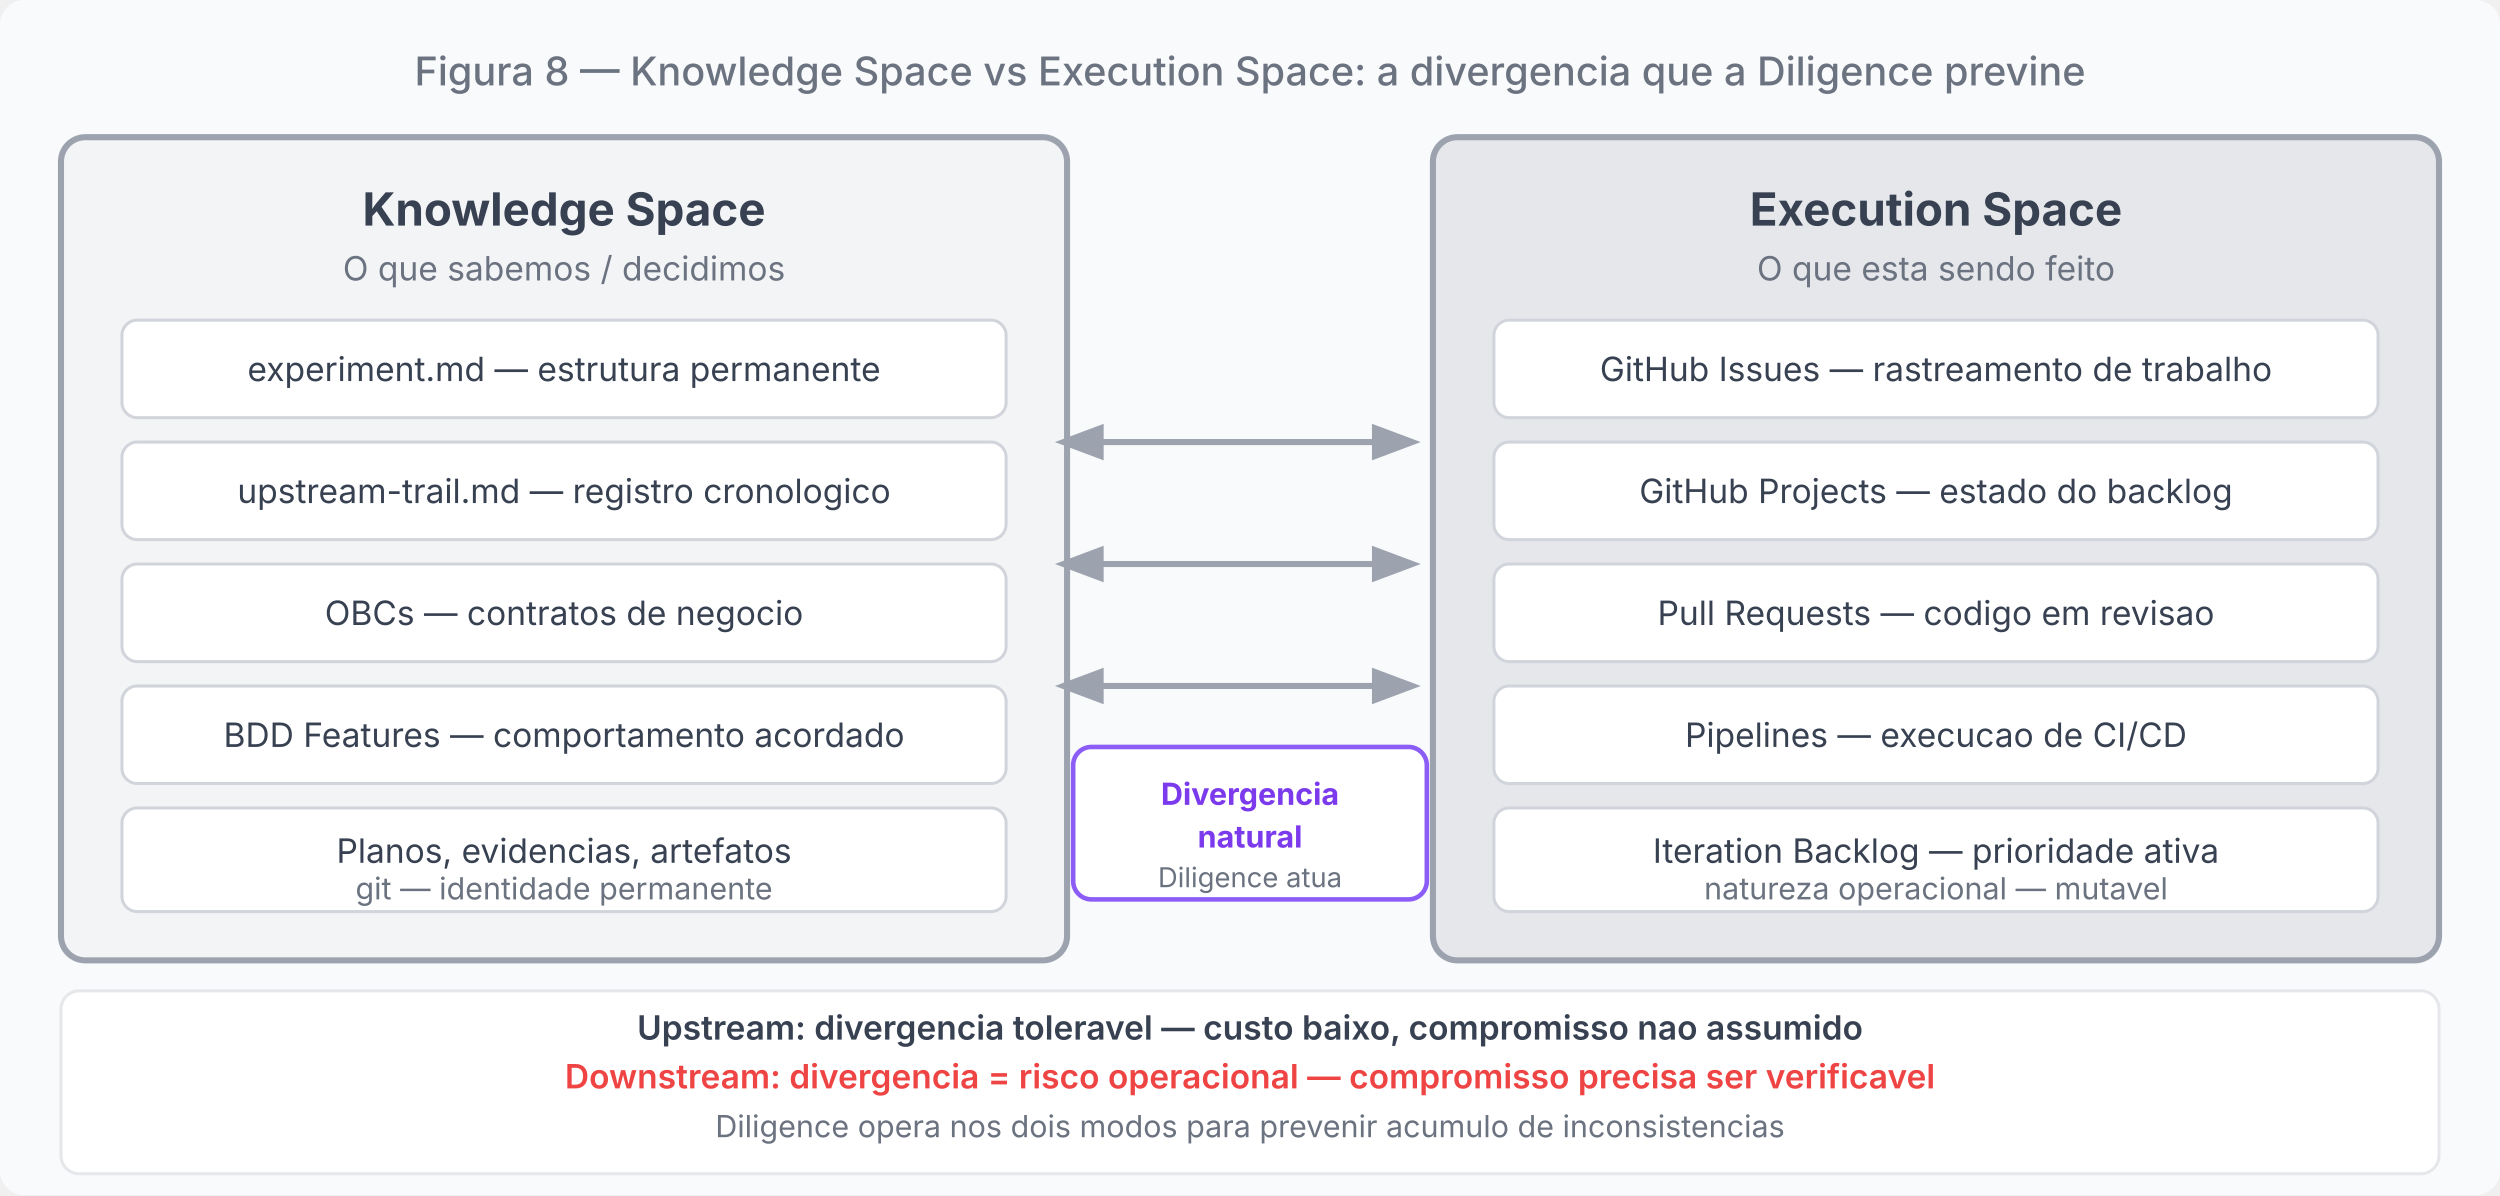
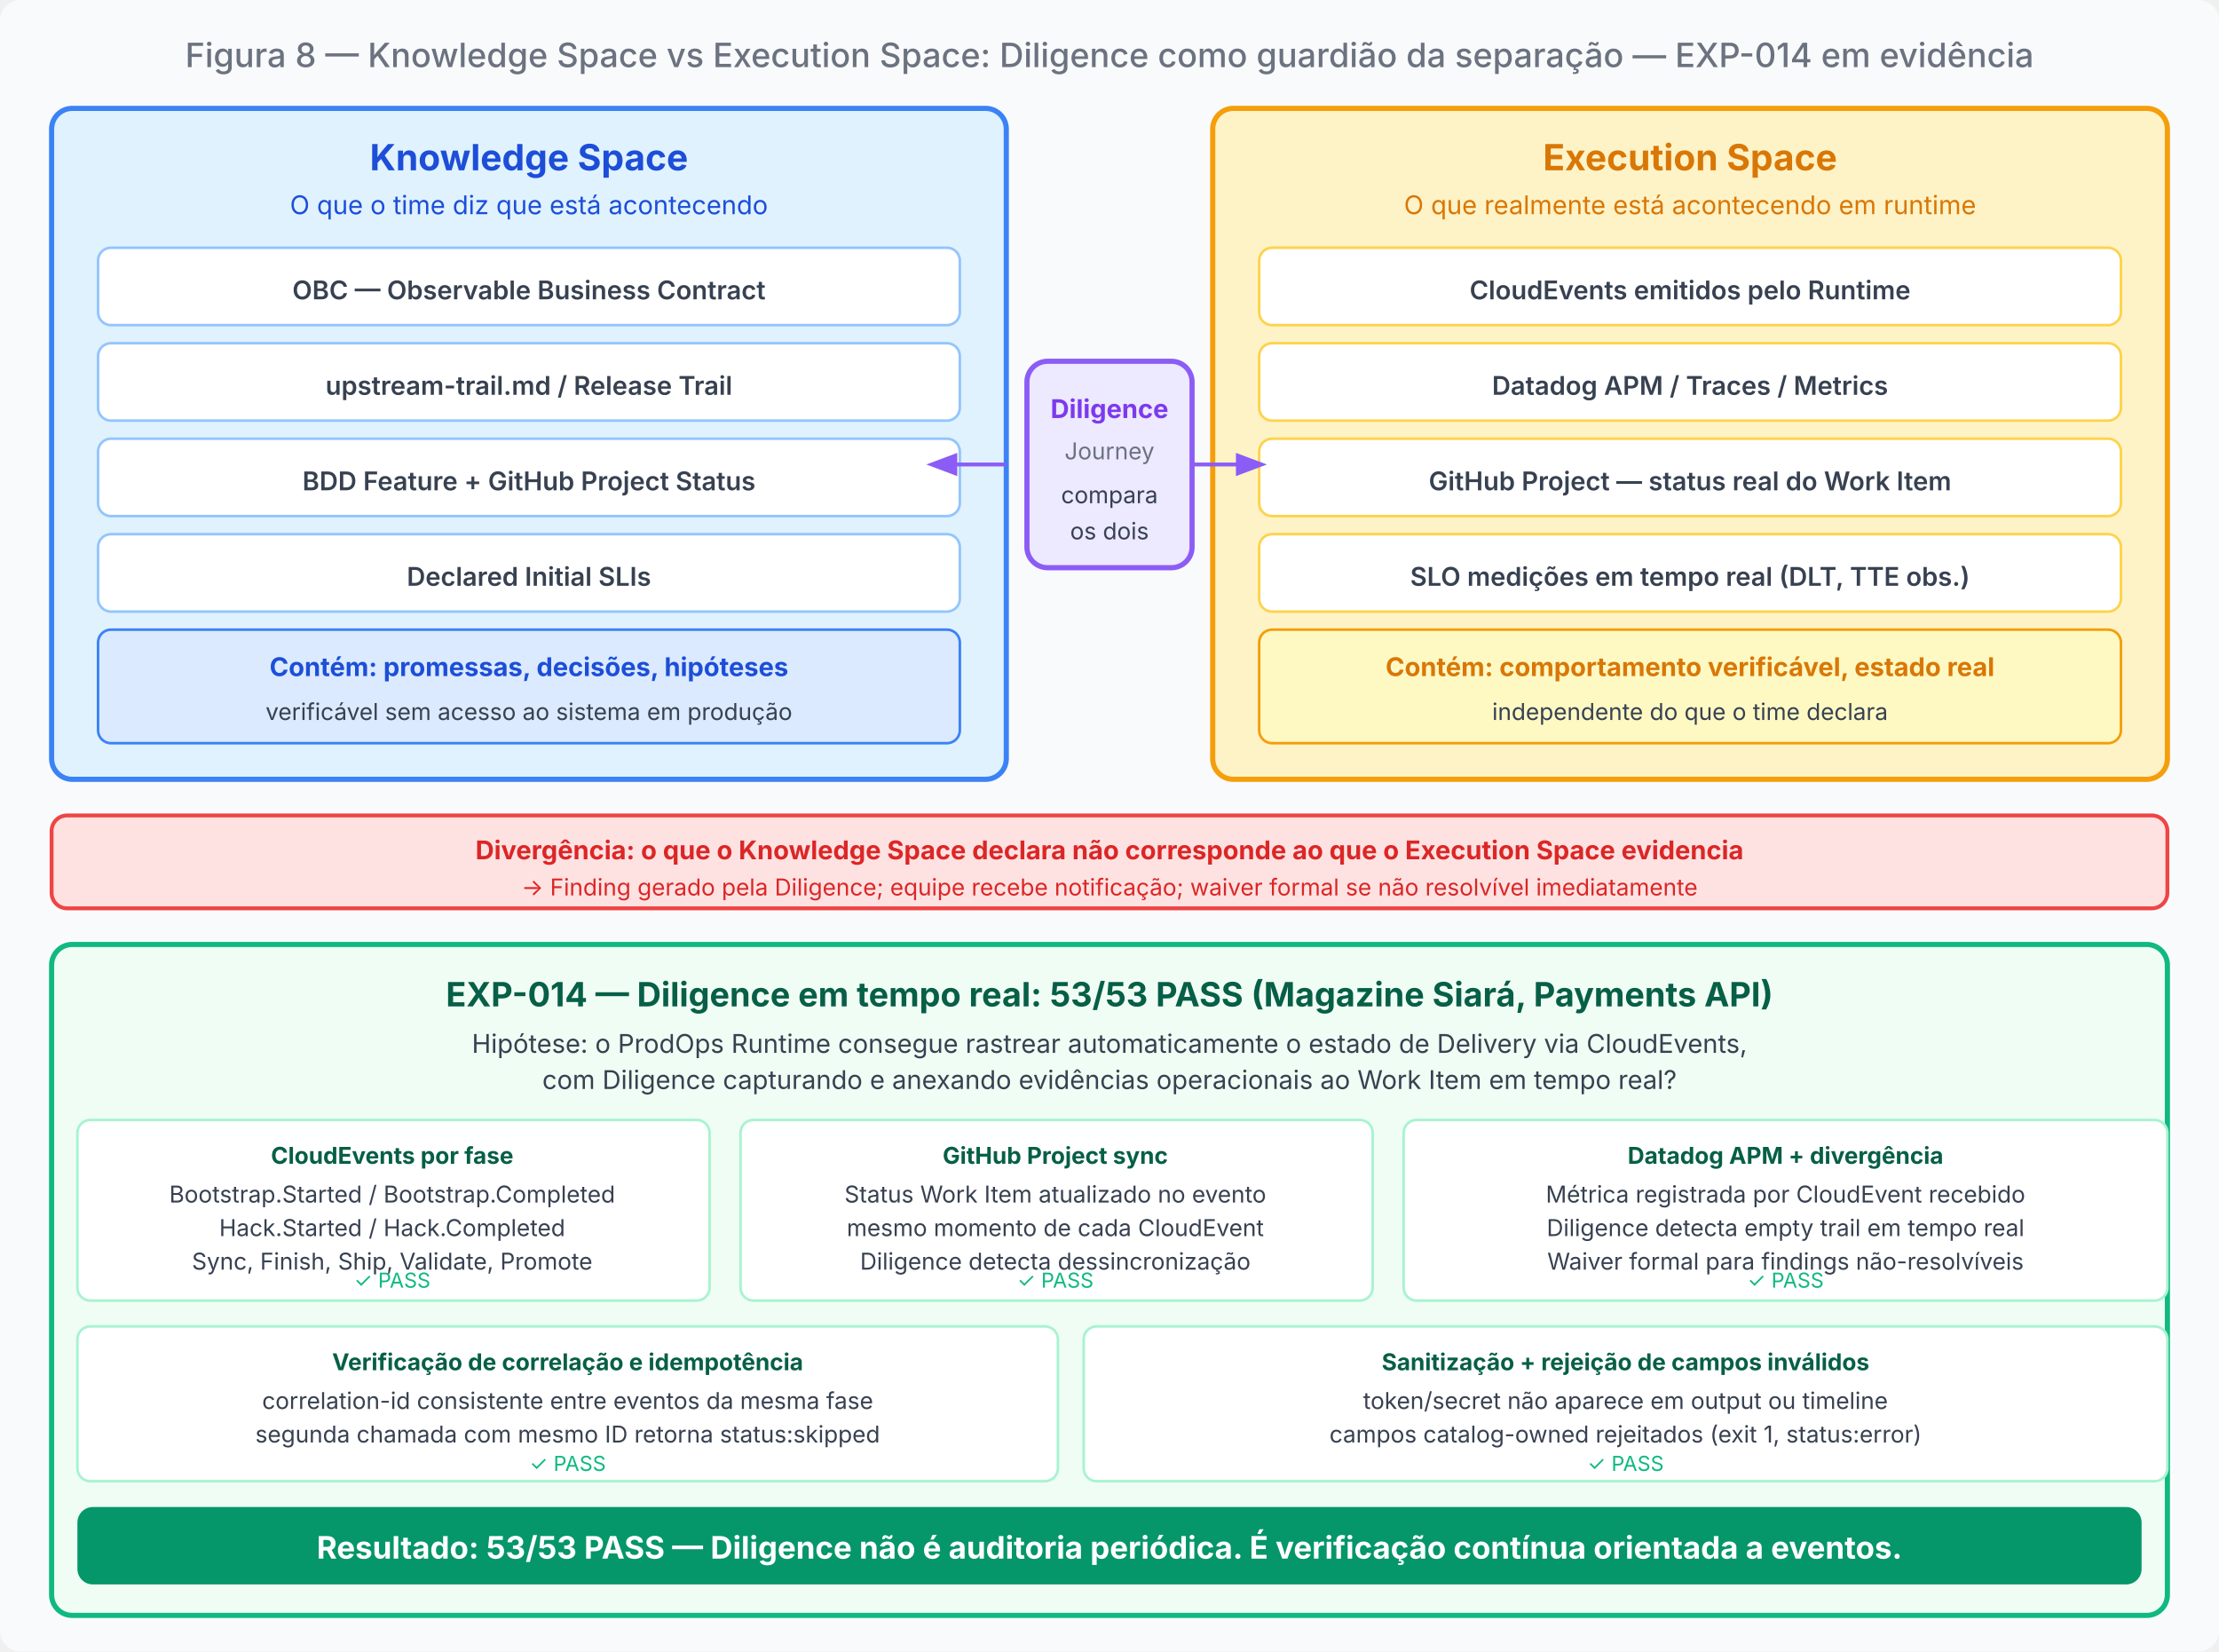
- <svg xmlns="http://www.w3.org/2000/svg" viewBox="0 0 820 392" width="100%" font-family="system-ui, -apple-system, sans-serif">
-   <rect width="820" height="392" fill="#F9FAFB" rx="8" />
-   <text x="410" y="28" text-anchor="middle" font-size="13" fill="#6B7280" font-weight="500">Figura 8 — Knowledge Space vs Execution Space: a divergencia que a Diligence previne</text>
+ <svg xmlns="http://www.w3.org/2000/svg" viewBox="0 0 860 640" width="100%" font-family="system-ui, -apple-system, sans-serif">
+   <rect width="860" height="640" fill="#F9FAFB" rx="8" />
+   <text x="430" y="26" text-anchor="middle" font-size="13" fill="#6B7280" font-weight="500">Figura 8 — Knowledge Space vs Execution Space: Diligence como guardião da separação — EXP-014 em evidência</text>
  <defs>
-     <marker id="a8Gray" markerWidth="8" markerHeight="8" refX="6" refY="3" orient="auto">
-       <path d="M0,0 L0,6 L8,3 z" fill="#9CA3AF" />
+     <marker id="aGr8" markerWidth="8" markerHeight="8" refX="6" refY="3" orient="auto">
+       <path d="M0,0 L0,6 L8,3 z" fill="#10B981" />
    </marker>
-     <marker id="a8GrayL" markerWidth="8" markerHeight="8" refX="2" refY="3" orient="auto-start-reverse">
+     <marker id="aBl8" markerWidth="8" markerHeight="8" refX="6" refY="3" orient="auto">
+       <path d="M0,0 L0,6 L8,3 z" fill="#3B82F6" />
+     </marker>
+     <marker id="aRd8" markerWidth="8" markerHeight="8" refX="6" refY="3" orient="auto">
+       <path d="M0,0 L0,6 L8,3 z" fill="#EF4444" />
+     </marker>
+     <marker id="aPu8" markerWidth="8" markerHeight="8" refX="6" refY="3" orient="auto">
+       <path d="M0,0 L0,6 L8,3 z" fill="#8B5CF6" />
+     </marker>
+     <marker id="aOr8" markerWidth="8" markerHeight="8" refX="6" refY="3" orient="auto">
+       <path d="M0,0 L0,6 L8,3 z" fill="#F59E0B" />
+     </marker>
+     <marker id="aGy8" markerWidth="8" markerHeight="8" refX="6" refY="3" orient="auto">
      <path d="M0,0 L0,6 L8,3 z" fill="#9CA3AF" />
    </marker>
  </defs>
-   <rect x="20" y="45" width="330" height="270" fill="#F3F4F6" stroke="#9CA3AF" stroke-width="2" rx="8" />
-   <text x="185" y="74" text-anchor="middle" font-size="15" fill="#374151" font-weight="700">Knowledge Space</text>
-   <text x="185" y="92" text-anchor="middle" font-size="11" fill="#6B7280">O que sabemos / decidimos</text>
-   <rect x="40" y="105" width="290" height="32" fill="#FFFFFF" stroke="#D1D5DB" stroke-width="1" rx="5" />
-   <text x="185" y="125" text-anchor="middle" font-size="11" fill="#374151">experiment.md — estrutura permanente</text>
-   <rect x="40" y="145" width="290" height="32" fill="#FFFFFF" stroke="#D1D5DB" stroke-width="1" rx="5" />
-   <text x="185" y="165" text-anchor="middle" font-size="11" fill="#374151">upstream-trail.md — registro cronologico</text>
-   <rect x="40" y="185" width="290" height="32" fill="#FFFFFF" stroke="#D1D5DB" stroke-width="1" rx="5" />
-   <text x="185" y="205" text-anchor="middle" font-size="11" fill="#374151">OBCs — contratos de negocio</text>
-   <rect x="40" y="225" width="290" height="32" fill="#FFFFFF" stroke="#D1D5DB" stroke-width="1" rx="5" />
-   <text x="185" y="245" text-anchor="middle" font-size="11" fill="#374151">BDD Features — comportamento acordado</text>
-   <rect x="40" y="265" width="290" height="34" fill="#FFFFFF" stroke="#D1D5DB" stroke-width="1" rx="5" />
-   <text x="185" y="283" text-anchor="middle" font-size="11" fill="#374151">Planos, evidencias, artefatos</text>
-   <text x="185" y="295" text-anchor="middle" font-size="10" fill="#6B7280">git — identidade permanente</text>
-   <rect x="470" y="45" width="330" height="270" fill="#E5E7EB" stroke="#9CA3AF" stroke-width="2" rx="8" />
-   <text x="635" y="74" text-anchor="middle" font-size="15" fill="#374151" font-weight="700">Execution Space</text>
-   <text x="635" y="92" text-anchor="middle" font-size="11" fill="#6B7280">O que esta sendo feito</text>
-   <rect x="490" y="105" width="290" height="32" fill="#FFFFFF" stroke="#D1D5DB" stroke-width="1" rx="5" />
-   <text x="635" y="125" text-anchor="middle" font-size="11" fill="#374151">GitHub Issues — rastreamento de trabalho</text>
-   <rect x="490" y="145" width="290" height="32" fill="#FFFFFF" stroke="#D1D5DB" stroke-width="1" rx="5" />
-   <text x="635" y="165" text-anchor="middle" font-size="11" fill="#374151">GitHub Projects — estado do backlog</text>
-   <rect x="490" y="185" width="290" height="32" fill="#FFFFFF" stroke="#D1D5DB" stroke-width="1" rx="5" />
-   <text x="635" y="205" text-anchor="middle" font-size="11" fill="#374151">Pull Requests — codigo em revisao</text>
-   <rect x="490" y="225" width="290" height="32" fill="#FFFFFF" stroke="#D1D5DB" stroke-width="1" rx="5" />
-   <text x="635" y="245" text-anchor="middle" font-size="11" fill="#374151">Pipelines — execucao de CI/CD</text>
-   <rect x="490" y="265" width="290" height="34" fill="#FFFFFF" stroke="#D1D5DB" stroke-width="1" rx="5" />
-   <text x="635" y="283" text-anchor="middle" font-size="11" fill="#374151">Iteration Backlog — prioridade ativa</text>
-   <text x="635" y="295" text-anchor="middle" font-size="10" fill="#6B7280">natureza operacional — mutavel</text>
-   <line x1="358" y1="145" x2="462" y2="145" stroke="#9CA3AF" stroke-width="2" marker-end="url(#a8Gray)" marker-start="url(#a8GrayL)" />
-   <line x1="358" y1="185" x2="462" y2="185" stroke="#9CA3AF" stroke-width="2" marker-end="url(#a8Gray)" marker-start="url(#a8GrayL)" />
-   <line x1="358" y1="225" x2="462" y2="225" stroke="#9CA3AF" stroke-width="2" marker-end="url(#a8Gray)" marker-start="url(#a8GrayL)" />
-   <rect x="352" y="245" width="116" height="50" fill="#FFFFFF" stroke="#8B5CF6" stroke-width="1.5" rx="6" />
-   <text x="410" y="264" text-anchor="middle" font-size="10" fill="#7C3AED" font-weight="700">Divergencia</text>
-   <text x="410" y="278" text-anchor="middle" font-size="10" fill="#7C3AED" font-weight="700">natural</text>
-   <text x="410" y="291" text-anchor="middle" font-size="9" fill="#6B7280">Diligence atua</text>
-   <rect x="20" y="325" width="780" height="60" fill="#FFFFFF" stroke="#E5E7EB" stroke-width="1" rx="6" />
-   <text x="410" y="341" text-anchor="middle" font-size="11" fill="#374151" font-weight="600">Upstream: divergencia toleravel — custo baixo, compromisso nao assumido</text>
-   <text x="410" y="357" text-anchor="middle" font-size="11" fill="#EF4444" font-weight="600">Downstream: divergencia = risco operacional — compromisso precisa ser verificavel</text>
-   <text x="410" y="373" text-anchor="middle" font-size="10" fill="#6B7280">Diligence opera nos dois modos para prevenir acumulo de inconsistencias</text>
+   <rect x="20" y="42" width="370" height="260" fill="#E0F2FE" stroke="#3B82F6" stroke-width="2" rx="8" />
+   <text x="205" y="66" text-anchor="middle" font-size="14" fill="#1D4ED8" font-weight="700">Knowledge Space</text>
+   <text x="205" y="83" text-anchor="middle" font-size="10" fill="#1D4ED8">O que o time diz que está acontecendo</text>
+   <rect x="38" y="96" width="334" height="30" fill="#FFFFFF" stroke="#93C5FD" stroke-width="1" rx="5" />
+   <text x="205" y="116" text-anchor="middle" font-size="10" fill="#374151" font-weight="600">OBC — Observable Business Contract</text>
+   <rect x="38" y="133" width="334" height="30" fill="#FFFFFF" stroke="#93C5FD" stroke-width="1" rx="5" />
+   <text x="205" y="153" text-anchor="middle" font-size="10" fill="#374151" font-weight="600">upstream-trail.md / Release Trail</text>
+   <rect x="38" y="170" width="334" height="30" fill="#FFFFFF" stroke="#93C5FD" stroke-width="1" rx="5" />
+   <text x="205" y="190" text-anchor="middle" font-size="10" fill="#374151" font-weight="600">BDD Feature + GitHub Project Status</text>
+   <rect x="38" y="207" width="334" height="30" fill="#FFFFFF" stroke="#93C5FD" stroke-width="1" rx="5" />
+   <text x="205" y="227" text-anchor="middle" font-size="10" fill="#374151" font-weight="600">Declared Initial SLIs</text>
+   <rect x="38" y="244" width="334" height="44" fill="#DBEAFE" stroke="#3B82F6" stroke-width="1" rx="5" />
+   <text x="205" y="262" text-anchor="middle" font-size="10" fill="#1D4ED8" font-weight="700">Contém: promessas, decisões, hipóteses</text>
+   <text x="205" y="279" text-anchor="middle" font-size="9" fill="#374151">verificável sem acesso ao sistema em produção</text>
+   <rect x="470" y="42" width="370" height="260" fill="#FEF3C7" stroke="#F59E0B" stroke-width="2" rx="8" />
+   <text x="655" y="66" text-anchor="middle" font-size="14" fill="#D97706" font-weight="700">Execution Space</text>
+   <text x="655" y="83" text-anchor="middle" font-size="10" fill="#D97706">O que realmente está acontecendo em runtime</text>
+   <rect x="488" y="96" width="334" height="30" fill="#FFFFFF" stroke="#FCD34D" stroke-width="1" rx="5" />
+   <text x="655" y="116" text-anchor="middle" font-size="10" fill="#374151" font-weight="600">CloudEvents emitidos pelo Runtime</text>
+   <rect x="488" y="133" width="334" height="30" fill="#FFFFFF" stroke="#FCD34D" stroke-width="1" rx="5" />
+   <text x="655" y="153" text-anchor="middle" font-size="10" fill="#374151" font-weight="600">Datadog APM / Traces / Metrics</text>
+   <rect x="488" y="170" width="334" height="30" fill="#FFFFFF" stroke="#FCD34D" stroke-width="1" rx="5" />
+   <text x="655" y="190" text-anchor="middle" font-size="10" fill="#374151" font-weight="600">GitHub Project — status real do Work Item</text>
+   <rect x="488" y="207" width="334" height="30" fill="#FFFFFF" stroke="#FCD34D" stroke-width="1" rx="5" />
+   <text x="655" y="227" text-anchor="middle" font-size="10" fill="#374151" font-weight="600">SLO medições em tempo real (DLT, TTE obs.)</text>
+   <rect x="488" y="244" width="334" height="44" fill="#FEF9C3" stroke="#F59E0B" stroke-width="1" rx="5" />
+   <text x="655" y="262" text-anchor="middle" font-size="10" fill="#D97706" font-weight="700">Contém: comportamento verificável, estado real</text>
+   <text x="655" y="279" text-anchor="middle" font-size="9" fill="#374151">independente do que o time declara</text>
+   <rect x="398" y="140" width="64" height="80" fill="#EDE9FE" stroke="#8B5CF6" stroke-width="2" rx="8" />
+   <text x="430" y="162" text-anchor="middle" font-size="10" fill="#7C3AED" font-weight="700">Diligence</text>
+   <text x="430" y="178" text-anchor="middle" font-size="9" fill="#6B7280">Journey</text>
+   <text x="430" y="195" text-anchor="middle" font-size="9" fill="#374151">compara</text>
+   <text x="430" y="209" text-anchor="middle" font-size="9" fill="#374151">os dois</text>
+   <line x1="390" y1="180" x2="362" y2="180" stroke="#8B5CF6" stroke-width="1.5" marker-end="url(#aPu8)" />
+   <line x1="462" y1="180" x2="488" y2="180" stroke="#8B5CF6" stroke-width="1.5" marker-end="url(#aPu8)" />
+   <rect x="20" y="316" width="820" height="36" fill="#FEE2E2" stroke="#EF4444" stroke-width="1.5" rx="6" />
+   <text x="430" y="333" text-anchor="middle" font-size="10" fill="#DC2626" font-weight="700">Divergência: o que o Knowledge Space declara não corresponde ao que o Execution Space evidencia</text>
+   <text x="430" y="347" text-anchor="middle" font-size="9" fill="#DC2626">→ Finding gerado pela Diligence; equipe recebe notificação; waiver formal se não resolvível imediatamente</text>
+   <rect x="20" y="366" width="820" height="260" fill="#F0FDF4" stroke="#10B981" stroke-width="2" rx="8" />
+   <text x="430" y="390" text-anchor="middle" font-size="13" fill="#065F46" font-weight="700">EXP-014 — Diligence em tempo real: 53/53 PASS (Magazine Siará, Payments API)</text>
+   <text x="430" y="408" text-anchor="middle" font-size="10" fill="#374151">Hipótese: o ProdOps Runtime consegue rastrear automaticamente o estado de Delivery via CloudEvents,</text>
+   <text x="430" y="422" text-anchor="middle" font-size="10" fill="#374151">com Diligence capturando e anexando evidências operacionais ao Work Item em tempo real?</text>
+   <rect x="30" y="434" width="245" height="70" fill="#FFFFFF" stroke="#A7F3D0" stroke-width="1" rx="5" />
+   <text x="152" y="451" text-anchor="middle" font-size="9" fill="#065F46" font-weight="700">CloudEvents por fase</text>
+   <text x="152" y="466" text-anchor="middle" font-size="9" fill="#374151">Bootstrap.Started / Bootstrap.Completed</text>
+   <text x="152" y="479" text-anchor="middle" font-size="9" fill="#374151">Hack.Started / Hack.Completed</text>
+   <text x="152" y="492" text-anchor="middle" font-size="9" fill="#374151">Sync, Finish, Ship, Validate, Promote</text>
+   <text x="152" y="499" text-anchor="middle" font-size="8" fill="#10B981">✓ PASS</text>
+   <rect x="287" y="434" width="245" height="70" fill="#FFFFFF" stroke="#A7F3D0" stroke-width="1" rx="5" />
+   <text x="409" y="451" text-anchor="middle" font-size="9" fill="#065F46" font-weight="700">GitHub Project sync</text>
+   <text x="409" y="466" text-anchor="middle" font-size="9" fill="#374151">Status Work Item atualizado no evento</text>
+   <text x="409" y="479" text-anchor="middle" font-size="9" fill="#374151">mesmo momento de cada CloudEvent</text>
+   <text x="409" y="492" text-anchor="middle" font-size="9" fill="#374151">Diligence detecta dessincronização</text>
+   <text x="409" y="499" text-anchor="middle" font-size="8" fill="#10B981">✓ PASS</text>
+   <rect x="544" y="434" width="296" height="70" fill="#FFFFFF" stroke="#A7F3D0" stroke-width="1" rx="5" />
+   <text x="692" y="451" text-anchor="middle" font-size="9" fill="#065F46" font-weight="700">Datadog APM + divergência</text>
+   <text x="692" y="466" text-anchor="middle" font-size="9" fill="#374151">Métrica registrada por CloudEvent recebido</text>
+   <text x="692" y="479" text-anchor="middle" font-size="9" fill="#374151">Diligence detecta empty trail em tempo real</text>
+   <text x="692" y="492" text-anchor="middle" font-size="9" fill="#374151">Waiver formal para findings não-resolvíveis</text>
+   <text x="692" y="499" text-anchor="middle" font-size="8" fill="#10B981">✓ PASS</text>
+   <rect x="30" y="514" width="380" height="60" fill="#FFFFFF" stroke="#A7F3D0" stroke-width="1" rx="5" />
+   <text x="220" y="531" text-anchor="middle" font-size="9" fill="#065F46" font-weight="700">Verificação de correlação e idempotência</text>
+   <text x="220" y="546" text-anchor="middle" font-size="9" fill="#374151">correlation-id consistente entre eventos da mesma fase</text>
+   <text x="220" y="559" text-anchor="middle" font-size="9" fill="#374151">segunda chamada com mesmo ID retorna status:skipped</text>
+   <text x="220" y="570" text-anchor="middle" font-size="8" fill="#10B981">✓ PASS</text>
+   <rect x="420" y="514" width="420" height="60" fill="#FFFFFF" stroke="#A7F3D0" stroke-width="1" rx="5" />
+   <text x="630" y="531" text-anchor="middle" font-size="9" fill="#065F46" font-weight="700">Sanitização + rejeição de campos inválidos</text>
+   <text x="630" y="546" text-anchor="middle" font-size="9" fill="#374151">token/secret não aparece em output ou timeline</text>
+   <text x="630" y="559" text-anchor="middle" font-size="9" fill="#374151">campos catalog-owned rejeitados (exit 1, status:error)</text>
+   <text x="630" y="570" text-anchor="middle" font-size="8" fill="#10B981">✓ PASS</text>
+   <rect x="30" y="584" width="800" height="30" fill="#059669" rx="6" />
+   <text x="430" y="604" text-anchor="middle" font-size="12" fill="#FFFFFF" font-weight="700">Resultado: 53/53 PASS — Diligence não é auditoria periódica. É verificação contínua orientada a eventos.</text>
</svg>
